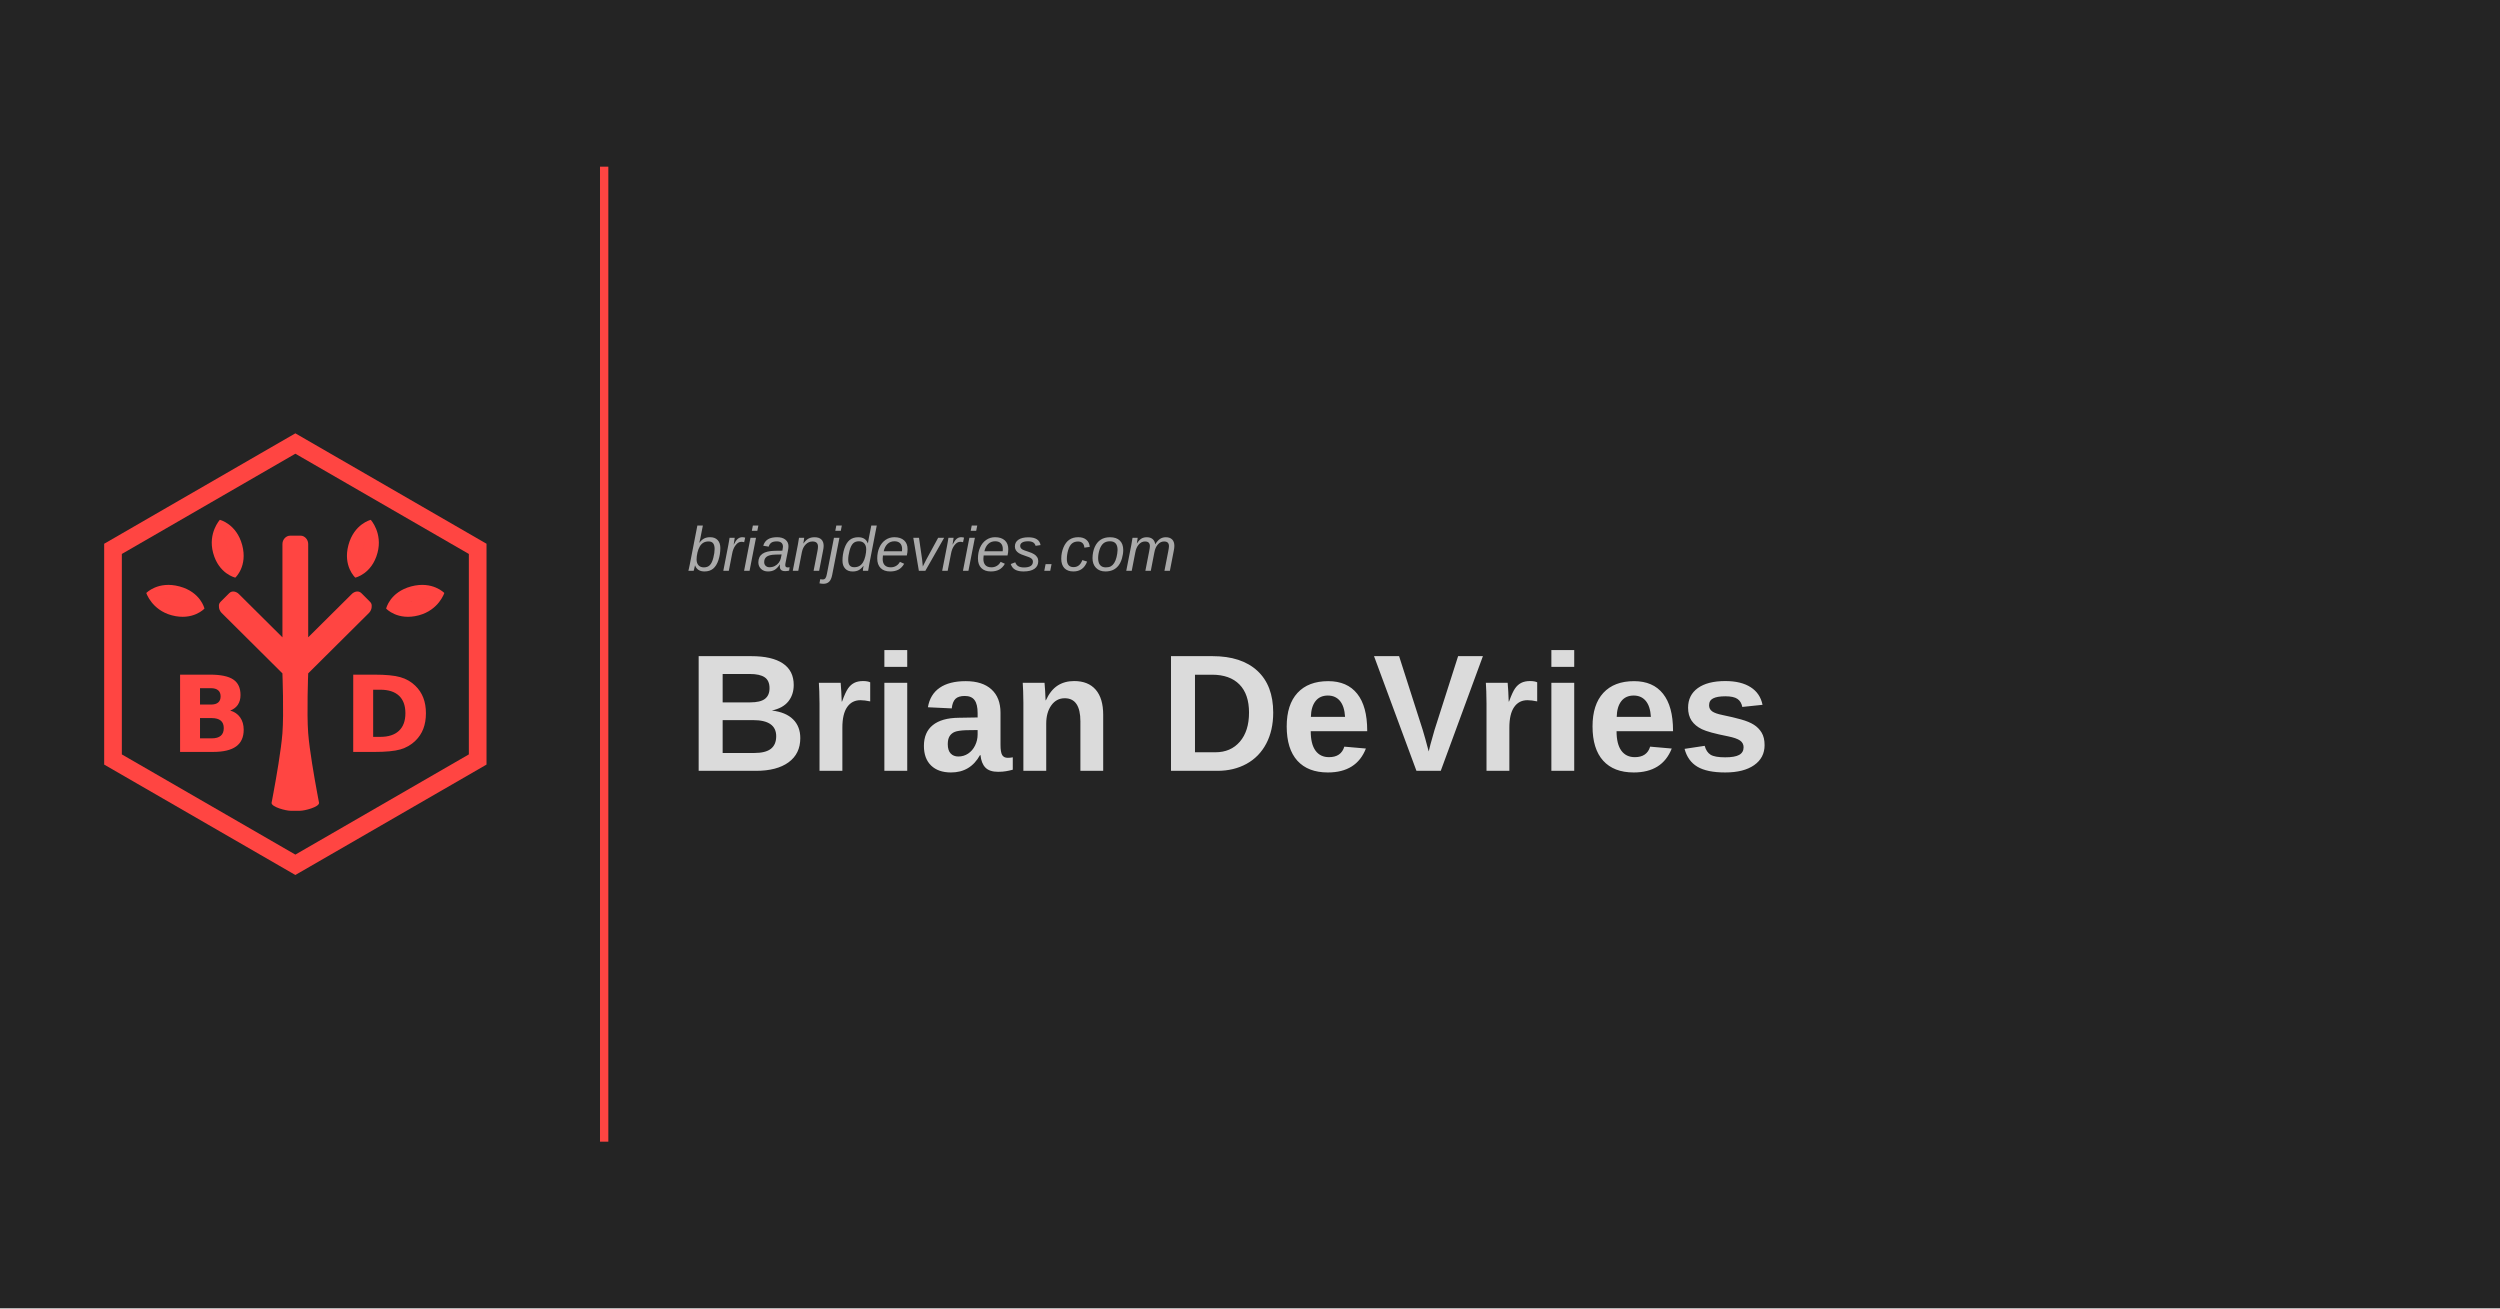
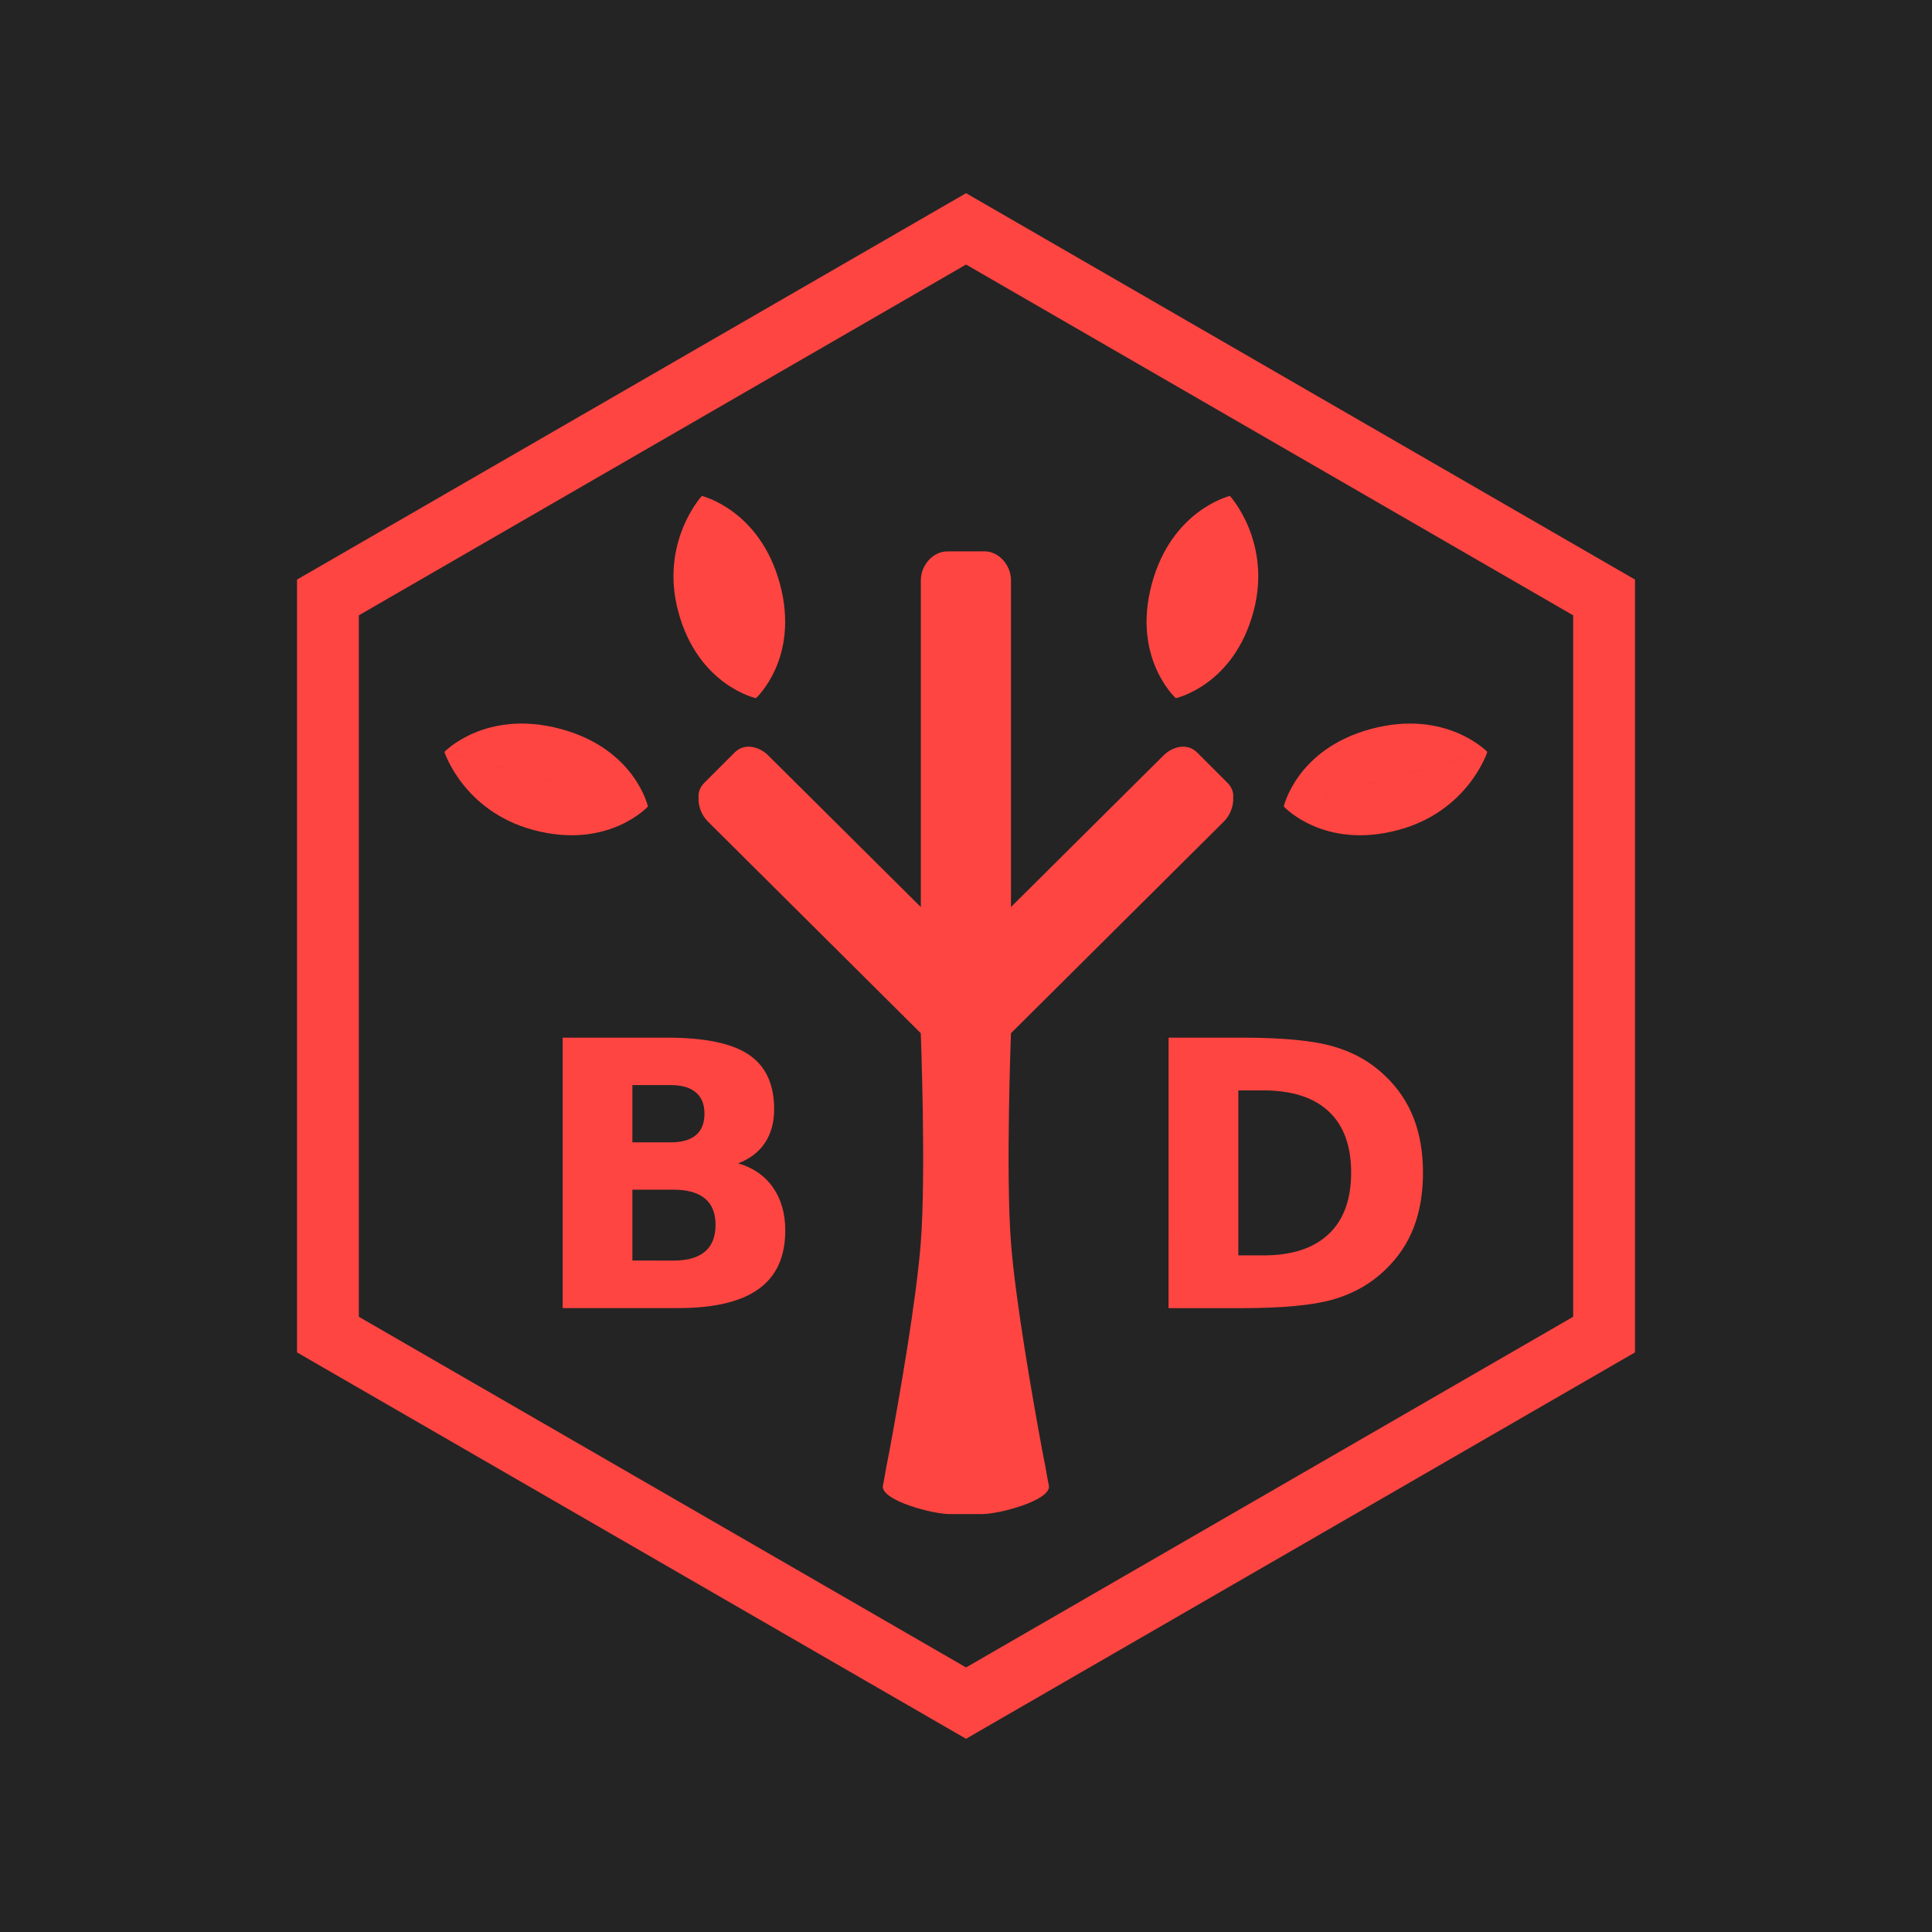
- <svg xmlns="http://www.w3.org/2000/svg" width="1200" height="628" viewBox="0 0 1200 628">
-   <rect width="1200" height="628" fill="#242424" />
-   <g fill="#ff4542" transform="translate(50 208) scale(8.48)">
+ <svg xmlns="http://www.w3.org/2000/svg" viewBox="0 0 25 25">
+   <rect width="25" height="25" fill="#242424" />
+   <g fill="#ff4542" transform="translate(3.843 2.5) scale(.8)">
    <g transform="translate(-1.222656 -0.867188)">
      <path d="m12.045.867-10.822 6.25v12.5l10.822 6.25.25-.145 10.57-6.105v-12.5Zm0 1.154 9.82 5.674v11.346l-9.82 5.672-9.822-5.672V7.695Z" />
      <g transform="translate(.005461)">
        <path d="M11.735 6.661c-.224-0-.427.216-.427.469v5.284L8.836 9.958c-.129-.128-.37-.213-.54-.044-.129.129-.358.358-.487.487-.078.078-.103.162-.096.241-.011.148.061.299.148.386l3.446 3.426s.087 2.264 0 3.391c-.073.941-.35 2.517-.506 3.362-.038.188-.067.341-.083.443-.006.032-.026.137-.026.137 0 .235.817.445 1.075.445h.539c.258 0 1.075-.21 1.075-.445 0 0-.02-.106-.026-.137-.016-.102-.045-.255-.083-.443-.156-.845-.433-2.421-.506-3.362-.087-1.127 0-3.391 0-3.391l3.446-3.426c.086-.086.158-.236.148-.383.008-.081-.017-.165-.096-.244-.129-.129-.358-.358-.487-.487-.169-.169-.411-.084-.54.044l-2.471 2.455V7.129c-0-.253-.203-.469-.427-.469Z" />
        <g transform="matrix(1.371785 0 0 1.371785 -109.0642 -86.35148)">
          <path d="m82.131 70.169s.225.699 1.05.92c.88.236 1.35-.277 1.35-.277m-2.401-.643s.485-.509 1.37-.272c.88.236 1.031.915 1.031.915" />
          <path d="m94.428 70.169s-.225.699-1.05.92c-.88.236-1.35-.277-1.35-.277m2.401-.643s-.485-.509-1.37-.272c-.88.236-1.031.915-1.031.915" />
          <path d="m85.166 67.15s-.498.543-.278 1.363c.234.874.917 1.022.917 1.022m-.639-2.385s.687.163.922 1.041c.234.874-.283 1.343-.283 1.343" />
          <path d="m91.393 67.15s.498.543.278 1.363c-.234.874-.917 1.022-.917 1.022m.639-2.385s-.687.163-.922 1.041c-.234.874.283 1.343.283 1.343" />
        </g>
      </g>
      <g transform="translate(44.40673 -55.3917)">
        <path d="M-37.135 71.611q.267 0 .404-.117.138-.117.138-.346 0-.226-.138-.343-.138-.12-.404-.12h-.624v.926Zm.038 1.913q.34 0 .51-.144.173-.144.173-.434 0-.284-.17-.425-.17-.144-.513-.144h-.662v1.146Zm1.049-1.573q.363.105.563.39.199.284.199.697 0 .633-.428.943-.428.311-1.301.311h-1.872v-4.374h1.693q.911 0 1.318.275.41.275.41.882 0 .319-.149.545-.149.223-.434.331Z" />
        <path d="M-27.958 70.771v2.669h.404q.691 0 1.055-.343.366-.343.366-.996 0-.65-.363-.99-.363-.34-1.058-.34Zm-1.128-.853h1.189q.996 0 1.482.144.489.141.838.48.308.296.457.683.149.387.149.876 0 .495-.149.885-.149.387-.457.683-.352.34-.844.483-.492.141-1.477.141h-1.189Z" />
      </g>
    </g>
  </g>
-   <line x1="290" y1="80" x2="290" y2="548" stroke="#ff4542" stroke-width="4" />
-   <text x="330" y="274" fill="#aaa" font-family="Arial, Helvetica, sans-serif" font-size="30" font-style="italic">brianjdevries.com</text>
-   <text x="330" y="370" fill="#dbdbdb" font-family="Arial, Helvetica, sans-serif" font-size="80" font-weight="700">Brian DeVries</text>
</svg>
